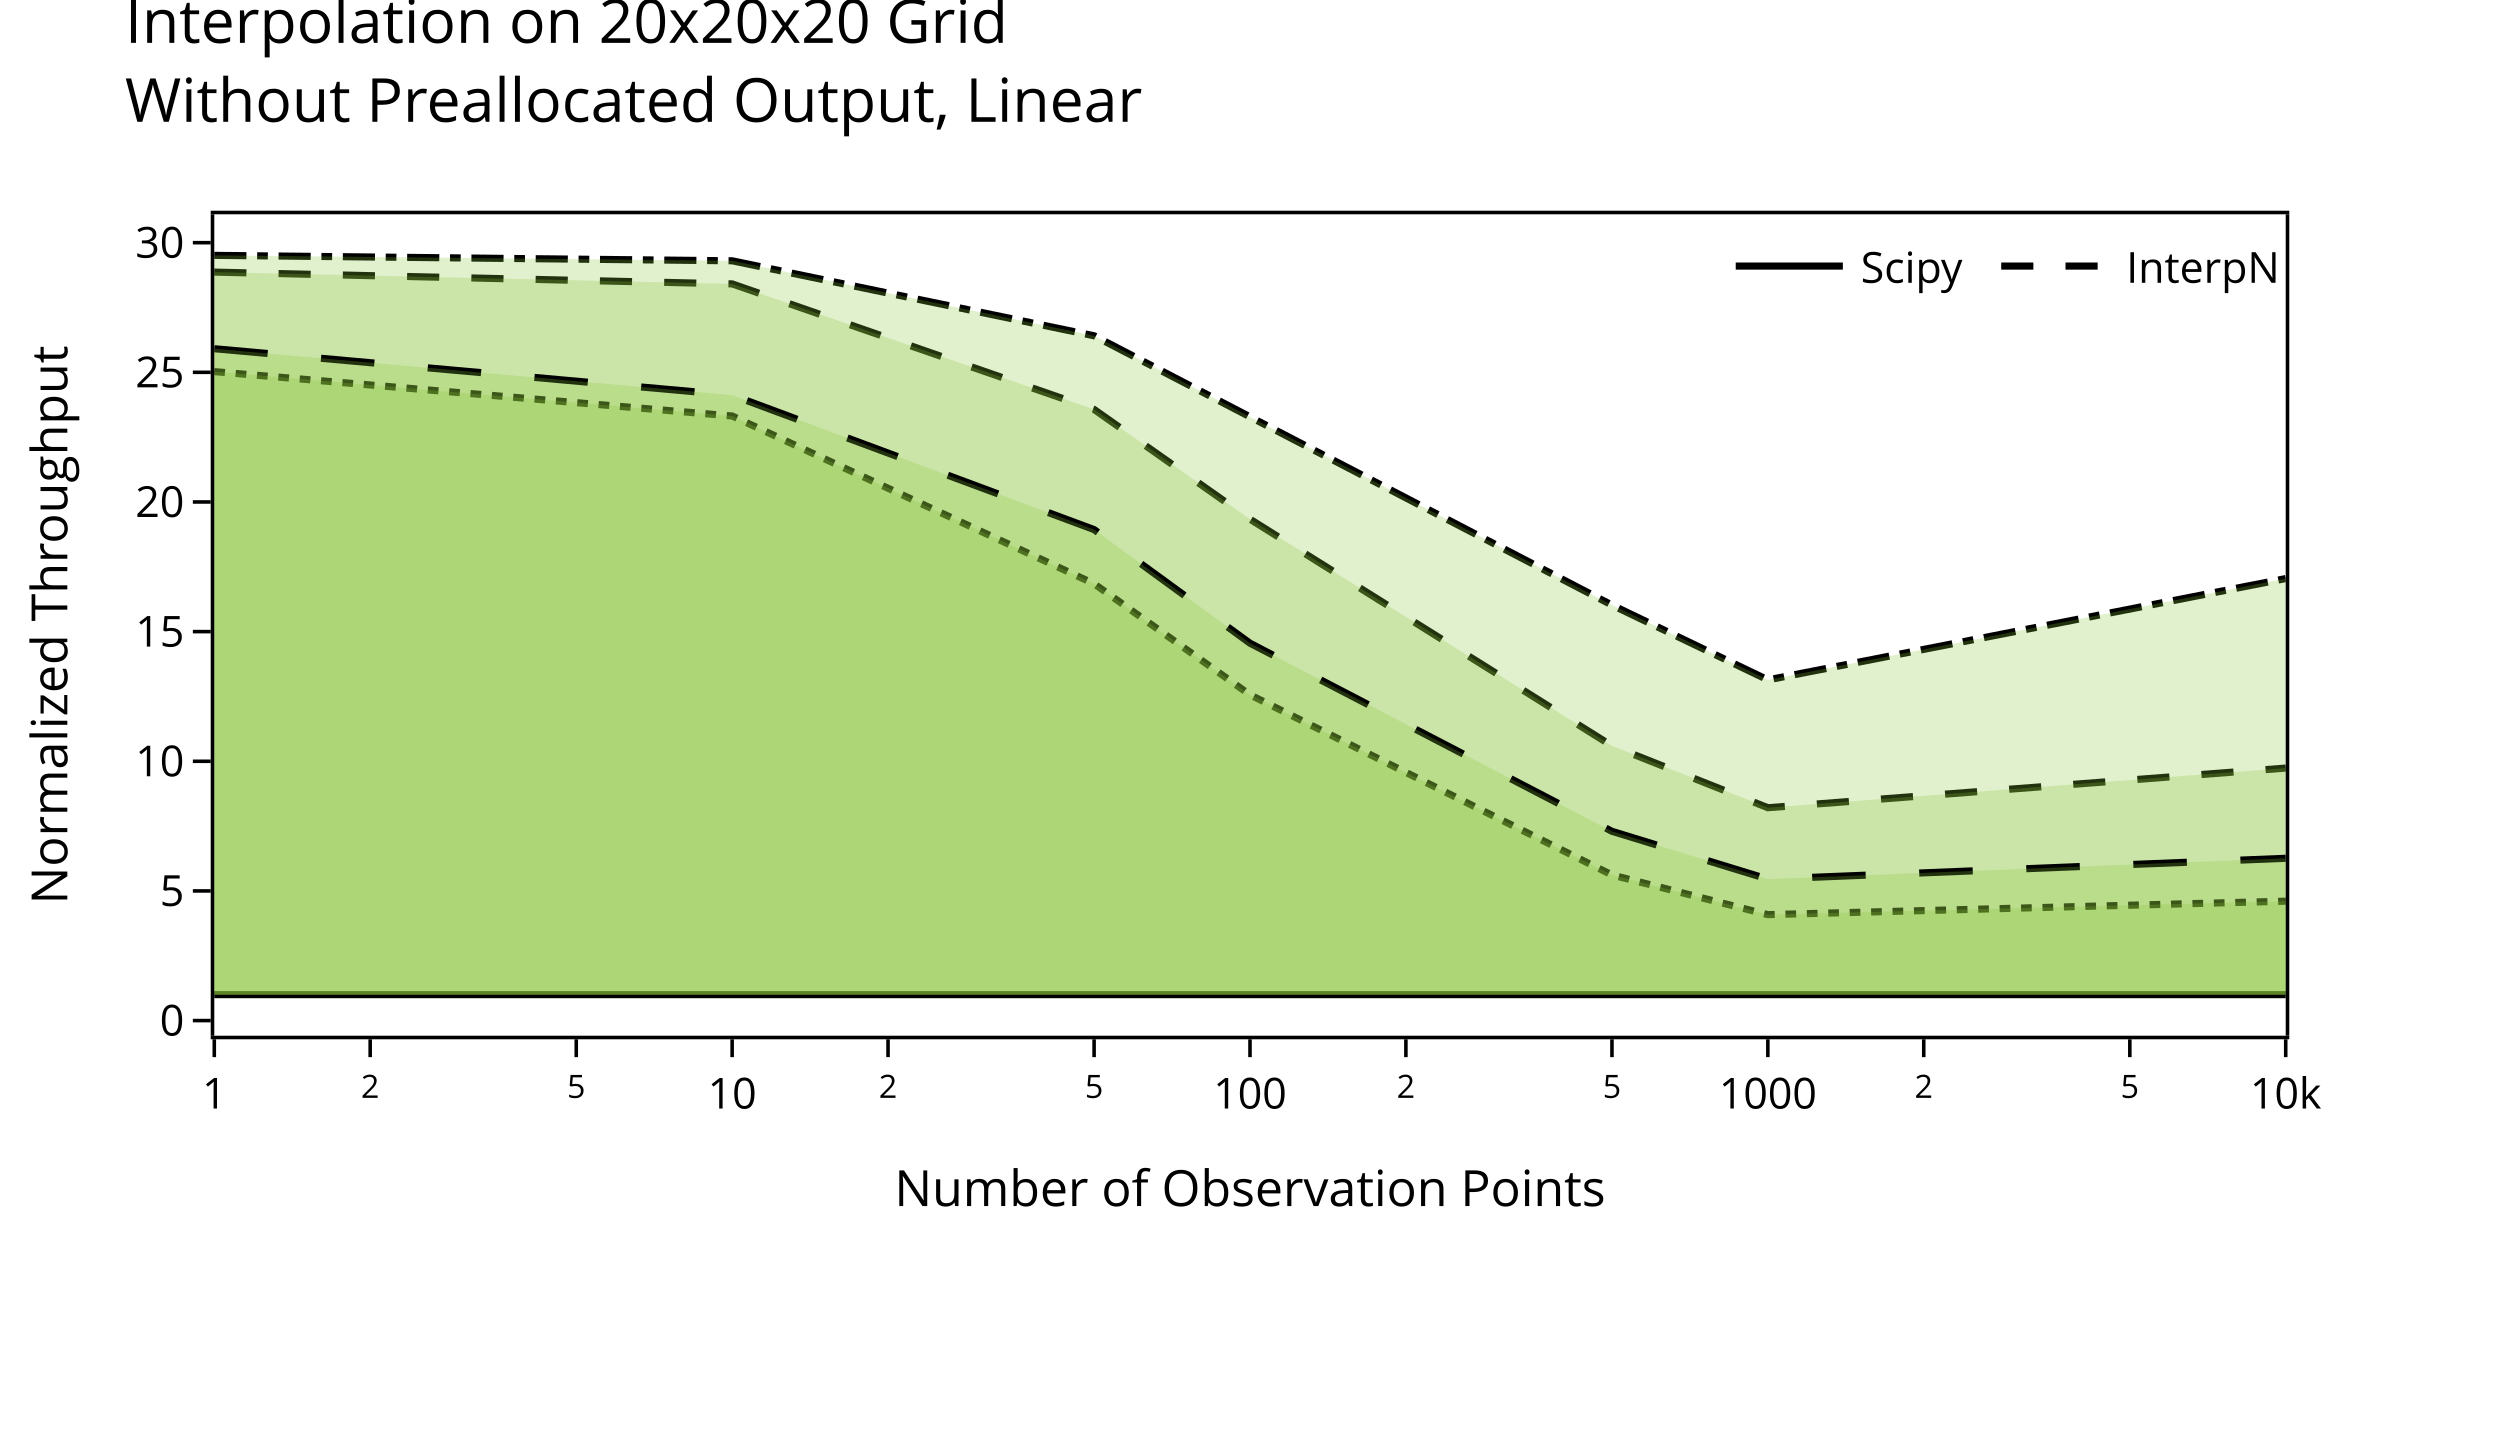
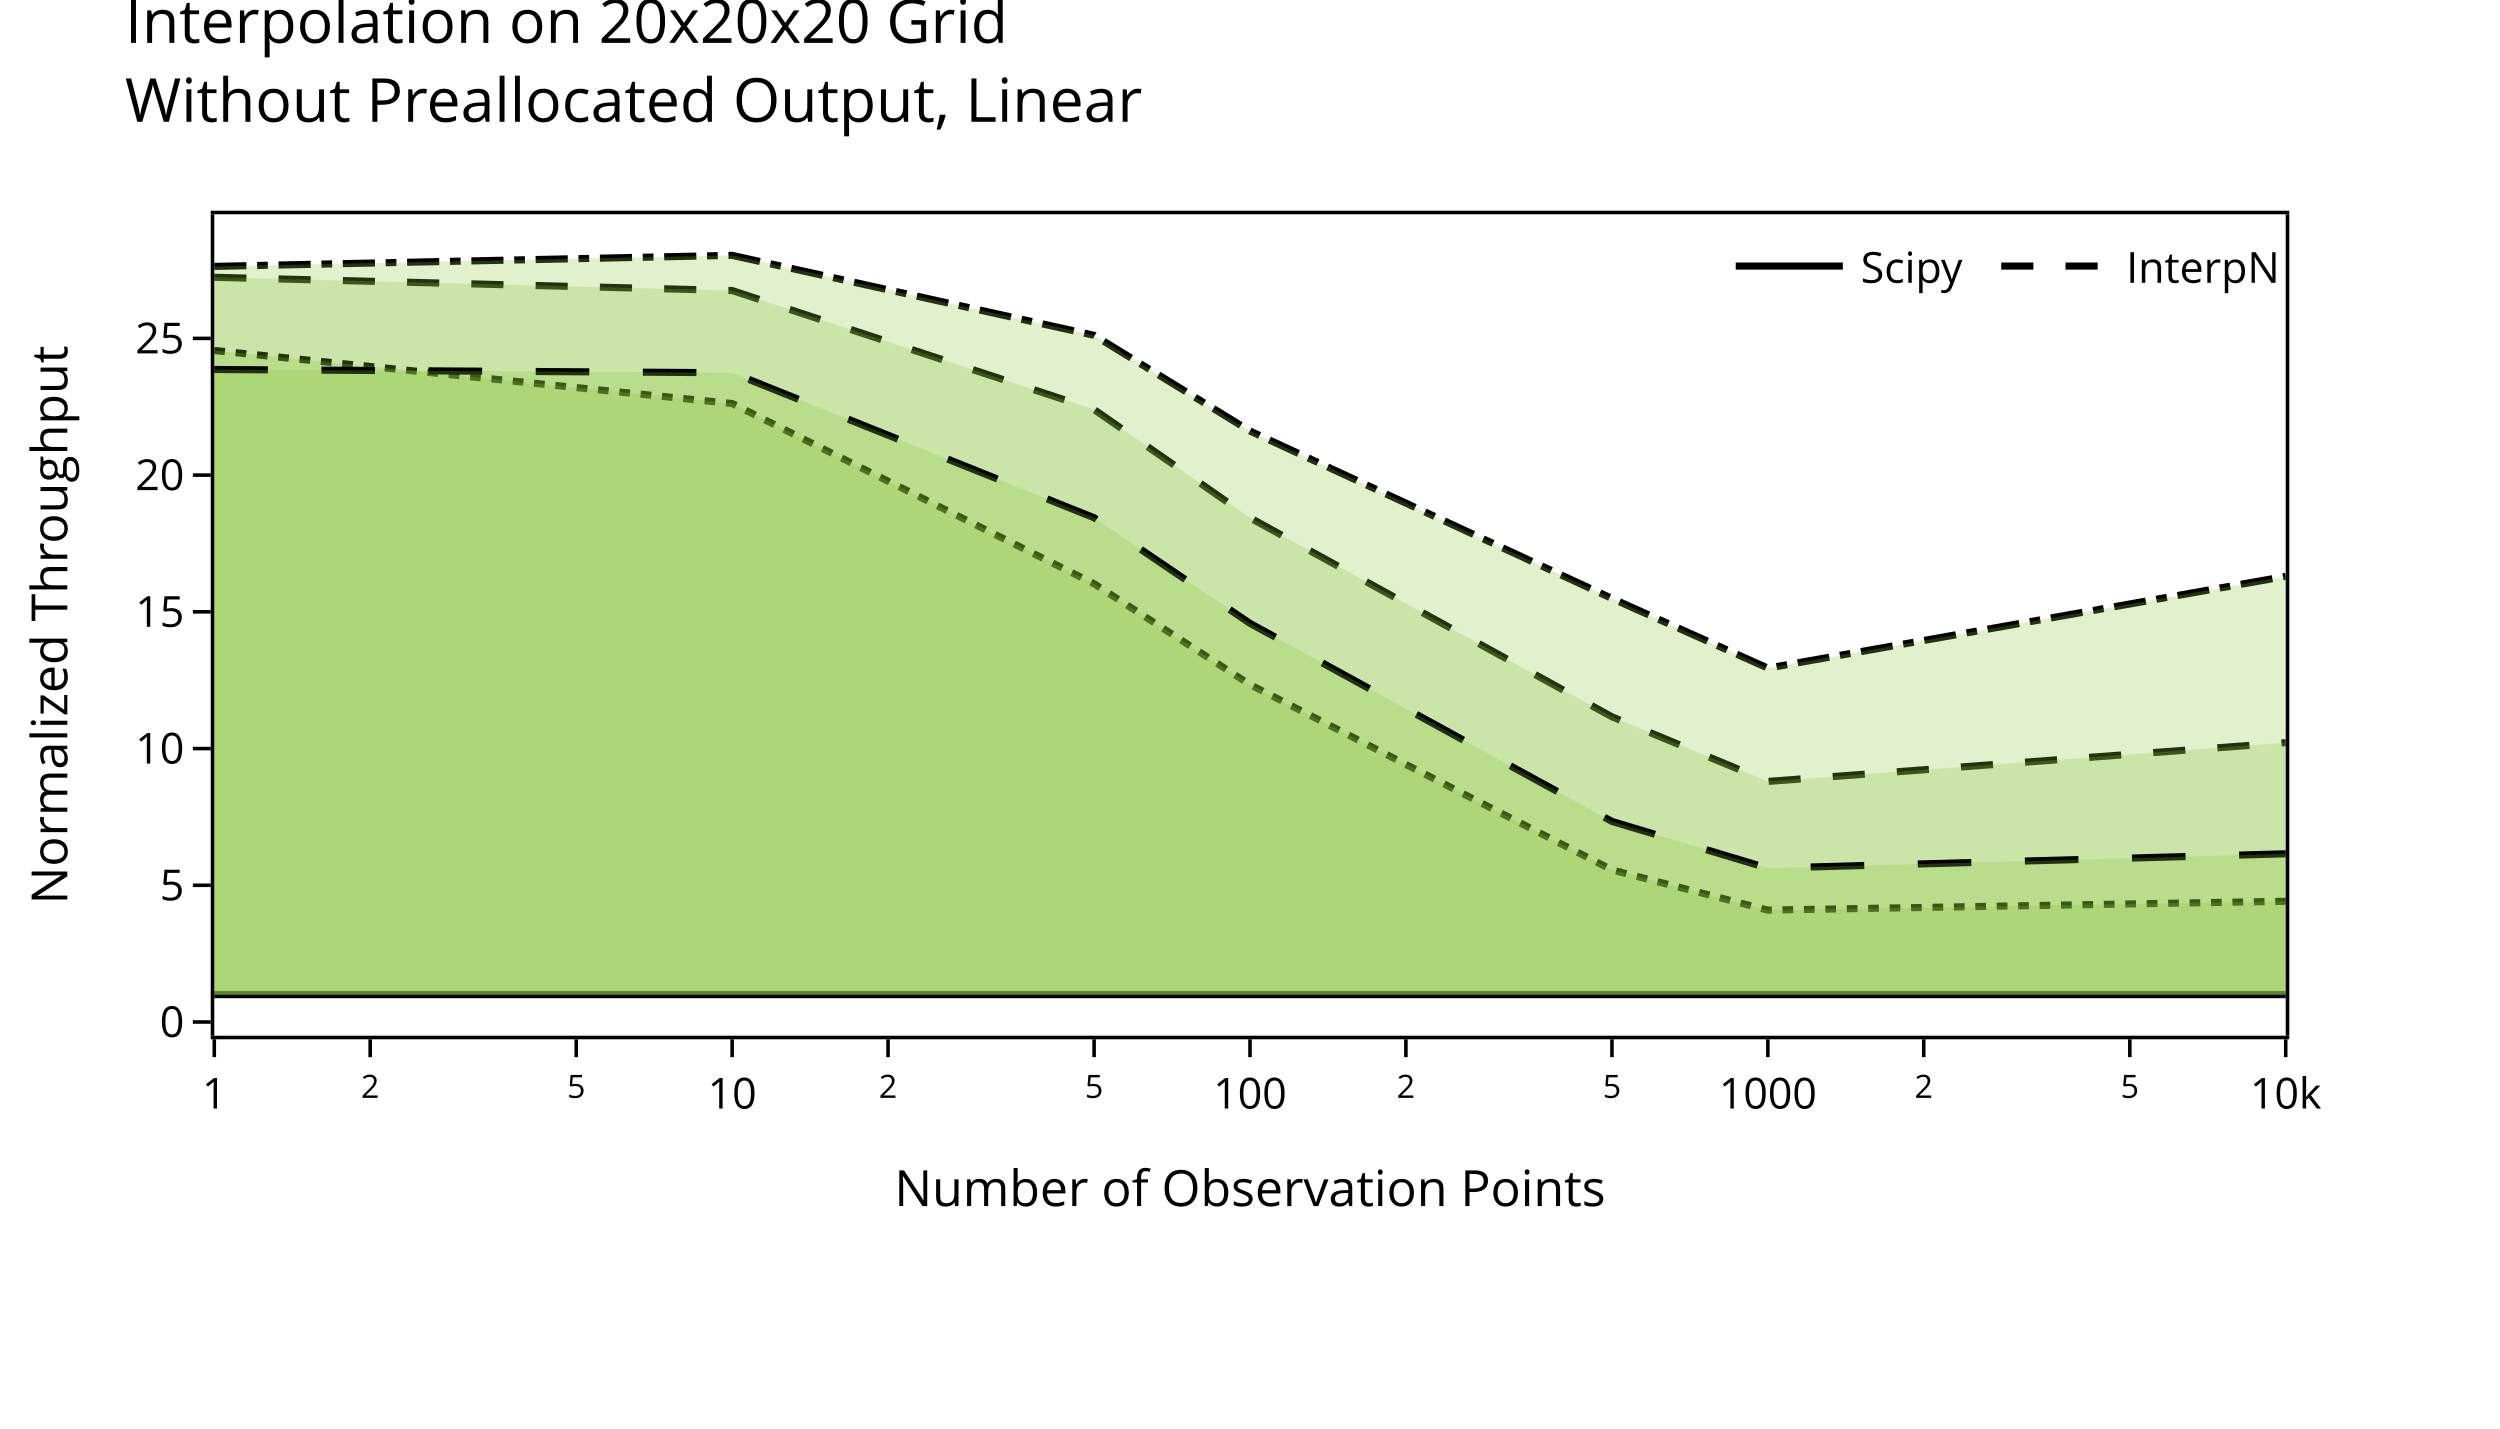
<svg xmlns="http://www.w3.org/2000/svg" class="main-svg" width="700" height="400" style="" viewBox="0 0 700 400">
  <rect x="0" y="0" width="700" height="400" style="fill: rgb(0, 0, 0); fill-opacity: 0;" />
-   <defs id="defs-7f10ee">
+   <defs id="defs-4ec463">
    <g class="clips">
-       <clipPath id="clip7f10eexyplot" class="plotclip">
+       <clipPath id="clip4ec463xyplot" class="plotclip">
        <rect width="580" height="230" />
      </clipPath>
-       <clipPath class="axesclip" id="clip7f10eex">
+       <clipPath class="axesclip" id="clip4ec463x">
        <rect x="60" y="0" width="580" height="400" />
      </clipPath>
-       <clipPath class="axesclip" id="clip7f10eey">
+       <clipPath class="axesclip" id="clip4ec463y">
        <rect x="0" y="60" width="700" height="230" />
      </clipPath>
-       <clipPath class="axesclip" id="clip7f10eexy">
+       <clipPath class="axesclip" id="clip4ec463xy">
        <rect x="60" y="60" width="580" height="230" />
      </clipPath>
    </g>
    <g class="gradients" />
    <g class="patterns" />
  </defs>
  <g class="bglayer">
    <rect class="bg" x="60" y="60" width="580" height="230" style="fill: rgb(0, 0, 0); fill-opacity: 0; stroke-width: 0;" />
  </g>
  <g class="layer-below">
    <g class="imagelayer" />
    <g class="shapelayer" />
  </g>
  <g class="cartesianlayer">
    <g class="subplot xy">
      <g class="layer-subplot">
        <g class="shapelayer" />
        <g class="imagelayer" />
      </g>
      <g class="minor-gridlayer">
        <g class="x" />
        <g class="y" />
      </g>
      <g class="gridlayer">
        <g class="x" />
        <g class="y" />
      </g>
      <g class="zerolinelayer" />
      <g class="layer-between">
        <g class="shapelayer" />
        <g class="imagelayer" />
      </g>
      <path class="xlines-below" />
      <path class="ylines-below" />
      <g class="overlines-below" />
      <g class="xaxislayer-below" />
      <g class="yaxislayer-below" />
      <g class="overaxes-below" />
      <g class="overplot">
-         <g class="xy" transform="translate(60,60)" clip-path="url(#clip7f10eexyplot)">
+         <g class="xy" transform="translate(60,60)" clip-path="url(#clip4ec463xyplot)">
          <g class="scatterlayer mlayer">
-             <g class="trace scatter traced2e40f" style="stroke-miterlimit: 2; opacity: 1;">
+             <g class="trace scatter trace748dff" style="stroke-miterlimit: 2; opacity: 1;">
              <g class="fills" />
              <g class="errorbars" />
              <g class="lines">
                <path class="js-line" d="M0,218.5L580,218.5" style="vector-effect: none; fill: none; stroke: rgb(0, 0, 0); stroke-opacity: 1; stroke-width: 2px; opacity: 1;" />
              </g>
              <g class="points" />
              <g class="text" />
            </g>
-             <g class="trace scatter trace82d2cf" style="stroke-miterlimit: 2; opacity: 1;">
-               <g class="fills" />
-               <g class="errorbars" />
-               <g class="lines">
-                 <path class="js-line" d="M0,16.19L145,19.49L246.35,54.64L290,85.37L391.35,148.84L435,166.16L580,155.06" style="vector-effect: none; fill: none; stroke: rgb(0, 0, 0); stroke-opacity: 1; stroke-dasharray: 9px, 9px; stroke-width: 2px; opacity: 1;" />
-               </g>
-               <g class="points" />
-               <g class="text" />
-             </g>
-             <g class="trace scatter trace28a74c" style="stroke-miterlimit: 2; opacity: 1;">
+             <g class="trace scatter tracea594fa" style="stroke-miterlimit: 2; opacity: 1;">
+               <g class="fills" />
+               <g class="errorbars" />
+               <g class="lines">
+                 <path class="js-line" d="M0,17.64L145,21.35L246.35,54.67L290,84.98L391.35,140.71L435,158.8L580,147.95" style="vector-effect: none; fill: none; stroke: rgb(0, 0, 0); stroke-opacity: 1; stroke-dasharray: 9px, 9px; stroke-width: 2px; opacity: 1;" />
+               </g>
+               <g class="points" />
+               <g class="text" />
+             </g>
+             <g class="trace scatter trace34ebca" style="stroke-miterlimit: 2; opacity: 1;">
              <g class="fills">
                <g>
-                   <path class="js-fill" d="M0,16.19L145,19.49L246.35,54.64L290,85.37L391.35,148.84L435,166.16L580,155.06L580,218.5L435,218.5L0,218.5Z" style="fill: rgb(139, 196, 59); fill-opacity: 0.25; stroke-width: 0;" />
+                   <path class="js-fill" d="M0,17.64L145,21.35L246.35,54.67L290,84.98L391.35,140.71L435,158.8L580,147.95L580,218.5L435,218.5L0,218.5Z" style="fill: rgb(139, 196, 59); fill-opacity: 0.25; stroke-width: 0;" />
                </g>
              </g>
              <g class="errorbars" />
              <g class="lines">
-                 <path class="js-line" d="M0,16.19L145,19.49L246.35,54.64L290,85.37L391.35,148.84L435,166.16L580,155.06L580,218.5L435,218.5L0,218.5" style="vector-effect: none; fill: none; stroke: rgb(0, 204, 150); stroke-opacity: 1; stroke-width: 0px; opacity: 1;" />
-               </g>
-               <g class="points" />
-               <g class="text" />
-             </g>
-             <g class="trace scatter trace7b8b63" style="stroke-miterlimit: 2; opacity: 1;">
-               <g class="fills" />
-               <g class="errorbars" />
-               <g class="lines">
-                 <path class="js-line" d="M0,44.05L145,56.48L246.35,103.46L290,134.55L391.35,184.99L435,196.1L580,192.33" style="vector-effect: none; fill: none; stroke: rgb(0, 0, 0); stroke-opacity: 1; stroke-dasharray: 3px, 3px; stroke-width: 2px; opacity: 1;" />
-               </g>
-               <g class="points" />
-               <g class="text" />
-             </g>
-             <g class="trace scatter tracefae883" style="stroke-miterlimit: 2; opacity: 1;">
+                 <path class="js-line" d="M0,17.64L145,21.35L246.35,54.67L290,84.98L391.35,140.71L435,158.8L580,147.95L580,218.5L435,218.5L0,218.5" style="vector-effect: none; fill: none; stroke: rgb(0, 204, 150); stroke-opacity: 1; stroke-width: 0px; opacity: 1;" />
+               </g>
+               <g class="points" />
+               <g class="text" />
+             </g>
+             <g class="trace scatter tracec0f14a" style="stroke-miterlimit: 2; opacity: 1;">
+               <g class="fills" />
+               <g class="errorbars" />
+               <g class="lines">
+                 <path class="js-line" d="M0,38.14L145,52.99L246.35,103.46L290,131.69L391.35,183.58L435,194.83L580,192.36" style="vector-effect: none; fill: none; stroke: rgb(0, 0, 0); stroke-opacity: 1; stroke-dasharray: 3px, 3px; stroke-width: 2px; opacity: 1;" />
+               </g>
+               <g class="points" />
+               <g class="text" />
+             </g>
+             <g class="trace scatter trace3c2ebf" style="stroke-miterlimit: 2; opacity: 1;">
              <g class="fills">
                <g>
-                   <path class="js-fill" d="M0,44.05L145,56.48L246.35,103.46L290,134.55L391.35,184.99L435,196.1L580,192.33L580,218.5L435,218.5L0,218.5Z" style="fill: rgb(139, 196, 59); fill-opacity: 0.25; stroke-width: 0;" />
+                   <path class="js-fill" d="M0,38.14L145,52.99L246.35,103.46L290,131.69L391.35,183.58L435,194.83L580,192.36L580,218.5L435,218.5L0,218.5Z" style="fill: rgb(139, 196, 59); fill-opacity: 0.25; stroke-width: 0;" />
                </g>
              </g>
              <g class="errorbars" />
              <g class="lines">
-                 <path class="js-line" d="M0,44.05L145,56.48L246.35,103.46L290,134.55L391.35,184.99L435,196.1L580,192.33L580,218.5L435,218.5L0,218.5" style="vector-effect: none; fill: none; stroke: rgb(255, 161, 90); stroke-opacity: 1; stroke-width: 0px; opacity: 1;" />
-               </g>
-               <g class="points" />
-               <g class="text" />
-             </g>
-             <g class="trace scatter trace2ab201" style="stroke-miterlimit: 2; opacity: 1;">
-               <g class="fills" />
-               <g class="errorbars" />
-               <g class="lines">
-                 <path class="js-line" d="M0,11.5L145,13.02L246.35,34.02L391.35,109.42L435,130.37L580,102" style="vector-effect: none; fill: none; stroke: rgb(0, 0, 0); stroke-opacity: 1; stroke-dasharray: 9px, 3px, 3px, 3px; stroke-width: 2px; opacity: 1;" />
-               </g>
-               <g class="points" />
-               <g class="text" />
-             </g>
-             <g class="trace scatter trace47b23a" style="stroke-miterlimit: 2; opacity: 1;">
+                 <path class="js-line" d="M0,38.14L145,52.99L246.35,103.46L290,131.69L391.35,183.58L435,194.83L580,192.36L580,218.5L435,218.5L0,218.5" style="vector-effect: none; fill: none; stroke: rgb(255, 161, 90); stroke-opacity: 1; stroke-width: 0px; opacity: 1;" />
+               </g>
+               <g class="points" />
+               <g class="text" />
+             </g>
+             <g class="trace scatter trace935f21" style="stroke-miterlimit: 2; opacity: 1;">
+               <g class="fills" />
+               <g class="errorbars" />
+               <g class="lines">
+                 <path class="js-line" d="M0,14.59L145,11.5L246.35,33.89L290,60.69L391.35,107.57L435,127.07L580,101.38" style="vector-effect: none; fill: none; stroke: rgb(0, 0, 0); stroke-opacity: 1; stroke-dasharray: 9px, 3px, 3px, 3px; stroke-width: 2px; opacity: 1;" />
+               </g>
+               <g class="points" />
+               <g class="text" />
+             </g>
+             <g class="trace scatter tracea2ad77" style="stroke-miterlimit: 2; opacity: 1;">
              <g class="fills">
                <g>
-                   <path class="js-fill" d="M0,11.5L145,13.02L246.35,34.02L391.35,109.42L435,130.37L580,102L580,218.5L0,218.5Z" style="fill: rgb(139, 196, 59); fill-opacity: 0.25; stroke-width: 0;" />
+                   <path class="js-fill" d="M0,14.59L145,11.5L246.35,33.89L290,60.69L391.35,107.57L435,127.07L580,101.38L580,218.5L435,218.5L0,218.5Z" style="fill: rgb(139, 196, 59); fill-opacity: 0.25; stroke-width: 0;" />
                </g>
              </g>
              <g class="errorbars" />
              <g class="lines">
-                 <path class="js-line" d="M0,11.5L145,13.02L246.35,34.02L391.35,109.42L435,130.37L580,102L580,218.5L0,218.5" style="vector-effect: none; fill: none; stroke: rgb(255, 102, 146); stroke-opacity: 1; stroke-width: 0px; opacity: 1;" />
-               </g>
-               <g class="points" />
-               <g class="text" />
-             </g>
-             <g class="trace scatter tracef9a8d7" style="stroke-miterlimit: 2; opacity: 1;">
-               <g class="fills" />
-               <g class="errorbars" />
-               <g class="lines">
-                 <path class="js-line" d="M0,37.64L145,50.64L246.35,88.29L290,120.1L391.35,172.77L435,186.15L580,180.32" style="vector-effect: none; fill: none; stroke: rgb(0, 0, 0); stroke-opacity: 1; stroke-dasharray: 15px, 15px; stroke-width: 2px; opacity: 1;" />
-               </g>
-               <g class="points" />
-               <g class="text" />
-             </g>
-             <g class="trace scatter trace9d8d76" style="stroke-miterlimit: 2; opacity: 1;">
+                 <path class="js-line" d="M0,14.59L145,11.5L246.35,33.89L290,60.69L391.35,107.57L435,127.07L580,101.38L580,218.5L435,218.5L0,218.5" style="vector-effect: none; fill: none; stroke: rgb(255, 102, 146); stroke-opacity: 1; stroke-width: 0px; opacity: 1;" />
+               </g>
+               <g class="points" />
+               <g class="text" />
+             </g>
+             <g class="trace scatter traced64afb" style="stroke-miterlimit: 2; opacity: 1;">
+               <g class="fills" />
+               <g class="errorbars" />
+               <g class="lines">
+                 <path class="js-line" d="M0,43.46L145,44.37L246.35,84.98L290,114.54L391.35,170L435,183.09L580,179.06" style="vector-effect: none; fill: none; stroke: rgb(0, 0, 0); stroke-opacity: 1; stroke-dasharray: 15px, 15px; stroke-width: 2px; opacity: 1;" />
+               </g>
+               <g class="points" />
+               <g class="text" />
+             </g>
+             <g class="trace scatter trace14450c" style="stroke-miterlimit: 2; opacity: 1;">
              <g class="fills">
                <g>
-                   <path class="js-fill" d="M0,37.64L145,50.64L246.35,88.29L290,120.1L391.35,172.77L435,186.15L580,180.32L580,218.5L435,218.5L0,218.5Z" style="fill: rgb(139, 196, 59); fill-opacity: 0.25; stroke-width: 0;" />
+                   <path class="js-fill" d="M0,43.46L145,44.37L246.35,84.98L290,114.54L391.35,170L435,183.09L580,179.06L580,218.5L435,218.5L0,218.5Z" style="fill: rgb(139, 196, 59); fill-opacity: 0.25; stroke-width: 0;" />
                </g>
              </g>
              <g class="errorbars" />
              <g class="lines">
-                 <path class="js-line" d="M0,37.64L145,50.64L246.35,88.29L290,120.1L391.35,172.77L435,186.15L580,180.32L580,218.5L435,218.5L0,218.5" style="vector-effect: none; fill: none; stroke: rgb(255, 151, 255); stroke-opacity: 1; stroke-width: 0px; opacity: 1;" />
+                 <path class="js-line" d="M0,43.46L145,44.37L246.35,84.98L290,114.54L391.35,170L435,183.09L580,179.06L580,218.5L435,218.5L0,218.5" style="vector-effect: none; fill: none; stroke: rgb(255, 151, 255); stroke-opacity: 1; stroke-width: 0px; opacity: 1;" />
              </g>
              <g class="points" />
              <g class="text" />
            </g>
          </g>
        </g>
      </g>
      <path class="xlines-above crisp" d="M59,290.5H641M59,59.5H641" style="fill: none; stroke-width: 1px; stroke: rgb(0, 0, 0); stroke-opacity: 1;" />
      <path class="ylines-above crisp" d="M59.5,60V290M640.5,60V290" style="fill: none; stroke-width: 1px; stroke: rgb(0, 0, 0); stroke-opacity: 1;" />
      <g class="overlines-above" />
      <g class="xaxislayer-above">
        <path class="xtick ticks crisp" d="M0,291v5" transform="translate(60,0)" style="stroke: rgb(0, 0, 0); stroke-opacity: 1; stroke-width: 1px;" />
        <path class="xtick ticks crisp" d="M0,291v5" transform="translate(103.65,0)" style="stroke: rgb(0, 0, 0); stroke-opacity: 1; stroke-width: 1px;" />
        <path class="xtick ticks crisp" d="M0,291v5" transform="translate(161.35,0)" style="stroke: rgb(0, 0, 0); stroke-opacity: 1; stroke-width: 1px;" />
        <path class="xtick ticks crisp" d="M0,291v5" transform="translate(205,0)" style="stroke: rgb(0, 0, 0); stroke-opacity: 1; stroke-width: 1px;" />
        <path class="xtick ticks crisp" d="M0,291v5" transform="translate(248.65,0)" style="stroke: rgb(0, 0, 0); stroke-opacity: 1; stroke-width: 1px;" />
        <path class="xtick ticks crisp" d="M0,291v5" transform="translate(306.35,0)" style="stroke: rgb(0, 0, 0); stroke-opacity: 1; stroke-width: 1px;" />
        <path class="xtick ticks crisp" d="M0,291v5" transform="translate(350,0)" style="stroke: rgb(0, 0, 0); stroke-opacity: 1; stroke-width: 1px;" />
        <path class="xtick ticks crisp" d="M0,291v5" transform="translate(393.65,0)" style="stroke: rgb(0, 0, 0); stroke-opacity: 1; stroke-width: 1px;" />
        <path class="xtick ticks crisp" d="M0,291v5" transform="translate(451.35,0)" style="stroke: rgb(0, 0, 0); stroke-opacity: 1; stroke-width: 1px;" />
        <path class="xtick ticks crisp" d="M0,291v5" transform="translate(495,0)" style="stroke: rgb(0, 0, 0); stroke-opacity: 1; stroke-width: 1px;" />
        <path class="xtick ticks crisp" d="M0,291v5" transform="translate(538.65,0)" style="stroke: rgb(0, 0, 0); stroke-opacity: 1; stroke-width: 1px;" />
        <path class="xtick ticks crisp" d="M0,291v5" transform="translate(596.35,0)" style="stroke: rgb(0, 0, 0); stroke-opacity: 1; stroke-width: 1px;" />
        <path class="xtick ticks crisp" d="M0,291v5" transform="translate(640,0)" style="stroke: rgb(0, 0, 0); stroke-opacity: 1; stroke-width: 1px;" />
        <g class="xtick">
          <text text-anchor="middle" x="0" y="310.4" transform="translate(60,0)" style="font-family: 'Open Sans', verdana, arial, sans-serif; font-size: 12px; fill: rgb(0, 0, 0); fill-opacity: 1; white-space: pre; opacity: 1;">1</text>
        </g>
        <g class="xtick">
          <text text-anchor="middle" x="0" y="307.4" style="font-family: 'Open Sans', verdana, arial, sans-serif; font-size: 9px; fill: rgb(0, 0, 0); fill-opacity: 1; white-space: pre; opacity: 1;" transform="translate(103.65,0)">2</text>
        </g>
        <g class="xtick">
          <text text-anchor="middle" x="0" y="307.4" style="font-family: 'Open Sans', verdana, arial, sans-serif; font-size: 9px; fill: rgb(0, 0, 0); fill-opacity: 1; white-space: pre; opacity: 1;" transform="translate(161.35,0)">5</text>
        </g>
        <g class="xtick">
          <text text-anchor="middle" x="0" y="310.4" style="font-family: 'Open Sans', verdana, arial, sans-serif; font-size: 12px; fill: rgb(0, 0, 0); fill-opacity: 1; white-space: pre; opacity: 1;" transform="translate(205,0)">10</text>
        </g>
        <g class="xtick">
          <text text-anchor="middle" x="0" y="307.4" style="font-family: 'Open Sans', verdana, arial, sans-serif; font-size: 9px; fill: rgb(0, 0, 0); fill-opacity: 1; white-space: pre; opacity: 1;" transform="translate(248.65,0)">2</text>
        </g>
        <g class="xtick">
          <text text-anchor="middle" x="0" y="307.4" style="font-family: 'Open Sans', verdana, arial, sans-serif; font-size: 9px; fill: rgb(0, 0, 0); fill-opacity: 1; white-space: pre; opacity: 1;" transform="translate(306.35,0)">5</text>
        </g>
        <g class="xtick">
          <text text-anchor="middle" x="0" y="310.4" style="font-family: 'Open Sans', verdana, arial, sans-serif; font-size: 12px; fill: rgb(0, 0, 0); fill-opacity: 1; white-space: pre; opacity: 1;" transform="translate(350,0)">100</text>
        </g>
        <g class="xtick">
          <text text-anchor="middle" x="0" y="307.4" style="font-family: 'Open Sans', verdana, arial, sans-serif; font-size: 9px; fill: rgb(0, 0, 0); fill-opacity: 1; white-space: pre; opacity: 1;" transform="translate(393.65,0)">2</text>
        </g>
        <g class="xtick">
          <text text-anchor="middle" x="0" y="307.4" style="font-family: 'Open Sans', verdana, arial, sans-serif; font-size: 9px; fill: rgb(0, 0, 0); fill-opacity: 1; white-space: pre; opacity: 1;" transform="translate(451.35,0)">5</text>
        </g>
        <g class="xtick">
          <text text-anchor="middle" x="0" y="310.4" style="font-family: 'Open Sans', verdana, arial, sans-serif; font-size: 12px; fill: rgb(0, 0, 0); fill-opacity: 1; white-space: pre; opacity: 1;" transform="translate(495,0)">1000</text>
        </g>
        <g class="xtick">
          <text text-anchor="middle" x="0" y="307.4" style="font-family: 'Open Sans', verdana, arial, sans-serif; font-size: 9px; fill: rgb(0, 0, 0); fill-opacity: 1; white-space: pre; opacity: 1;" transform="translate(538.65,0)">2</text>
        </g>
        <g class="xtick">
          <text text-anchor="middle" x="0" y="307.4" style="font-family: 'Open Sans', verdana, arial, sans-serif; font-size: 9px; fill: rgb(0, 0, 0); fill-opacity: 1; white-space: pre; opacity: 1;" transform="translate(596.35,0)">5</text>
        </g>
        <g class="xtick">
          <text text-anchor="middle" x="0" y="310.4" style="font-family: 'Open Sans', verdana, arial, sans-serif; font-size: 12px; fill: rgb(0, 0, 0); fill-opacity: 1; white-space: pre; opacity: 1;" transform="translate(640,0)">10k</text>
        </g>
      </g>
      <g class="yaxislayer-above">
-         <path class="ytick ticks crisp" d="M59,0h-5" transform="translate(0,285.76)" style="stroke: rgb(0, 0, 0); stroke-opacity: 1; stroke-width: 1px;" />
-         <path class="ytick ticks crisp" d="M59,0h-5" transform="translate(0,249.46)" style="stroke: rgb(0, 0, 0); stroke-opacity: 1; stroke-width: 1px;" />
-         <path class="ytick ticks crisp" d="M59,0h-5" transform="translate(0,213.16)" style="stroke: rgb(0, 0, 0); stroke-opacity: 1; stroke-width: 1px;" />
-         <path class="ytick ticks crisp" d="M59,0h-5" transform="translate(0,176.85)" style="stroke: rgb(0, 0, 0); stroke-opacity: 1; stroke-width: 1px;" />
-         <path class="ytick ticks crisp" d="M59,0h-5" transform="translate(0,140.55)" style="stroke: rgb(0, 0, 0); stroke-opacity: 1; stroke-width: 1px;" />
-         <path class="ytick ticks crisp" d="M59,0h-5" transform="translate(0,104.25)" style="stroke: rgb(0, 0, 0); stroke-opacity: 1; stroke-width: 1px;" />
-         <path class="ytick ticks crisp" d="M59,0h-5" transform="translate(0,67.95)" style="stroke: rgb(0, 0, 0); stroke-opacity: 1; stroke-width: 1px;" />
-         <g class="ytick">
-           <text text-anchor="end" x="51.6" y="4.2" transform="translate(0,285.76)" style="font-family: 'Open Sans', verdana, arial, sans-serif; font-size: 12px; fill: rgb(0, 0, 0); fill-opacity: 1; white-space: pre; opacity: 1;">0</text>
-         </g>
-         <g class="ytick">
-           <text text-anchor="end" x="51.6" y="4.2" style="font-family: 'Open Sans', verdana, arial, sans-serif; font-size: 12px; fill: rgb(0, 0, 0); fill-opacity: 1; white-space: pre; opacity: 1;" transform="translate(0,249.46)">5</text>
-         </g>
-         <g class="ytick">
-           <text text-anchor="end" x="51.6" y="4.2" style="font-family: 'Open Sans', verdana, arial, sans-serif; font-size: 12px; fill: rgb(0, 0, 0); fill-opacity: 1; white-space: pre; opacity: 1;" transform="translate(0,213.16)">10</text>
-         </g>
-         <g class="ytick">
-           <text text-anchor="end" x="51.6" y="4.2" style="font-family: 'Open Sans', verdana, arial, sans-serif; font-size: 12px; fill: rgb(0, 0, 0); fill-opacity: 1; white-space: pre; opacity: 1;" transform="translate(0,176.85)">15</text>
-         </g>
-         <g class="ytick">
-           <text text-anchor="end" x="51.6" y="4.2" style="font-family: 'Open Sans', verdana, arial, sans-serif; font-size: 12px; fill: rgb(0, 0, 0); fill-opacity: 1; white-space: pre; opacity: 1;" transform="translate(0,140.55)">20</text>
-         </g>
-         <g class="ytick">
-           <text text-anchor="end" x="51.6" y="4.2" style="font-family: 'Open Sans', verdana, arial, sans-serif; font-size: 12px; fill: rgb(0, 0, 0); fill-opacity: 1; white-space: pre; opacity: 1;" transform="translate(0,104.25)">25</text>
-         </g>
-         <g class="ytick">
-           <text text-anchor="end" x="51.6" y="4.2" style="font-family: 'Open Sans', verdana, arial, sans-serif; font-size: 12px; fill: rgb(0, 0, 0); fill-opacity: 1; white-space: pre; opacity: 1;" transform="translate(0,67.95)">30</text>
+         <path class="ytick ticks crisp" d="M59,0h-5" transform="translate(0,286.16)" style="stroke: rgb(0, 0, 0); stroke-opacity: 1; stroke-width: 1px;" />
+         <path class="ytick ticks crisp" d="M59,0h-5" transform="translate(0,247.88)" style="stroke: rgb(0, 0, 0); stroke-opacity: 1; stroke-width: 1px;" />
+         <path class="ytick ticks crisp" d="M59,0h-5" transform="translate(0,209.6)" style="stroke: rgb(0, 0, 0); stroke-opacity: 1; stroke-width: 1px;" />
+         <path class="ytick ticks crisp" d="M59,0h-5" transform="translate(0,171.31)" style="stroke: rgb(0, 0, 0); stroke-opacity: 1; stroke-width: 1px;" />
+         <path class="ytick ticks crisp" d="M59,0h-5" transform="translate(0,133.03)" style="stroke: rgb(0, 0, 0); stroke-opacity: 1; stroke-width: 1px;" />
+         <path class="ytick ticks crisp" d="M59,0h-5" transform="translate(0,94.75)" style="stroke: rgb(0, 0, 0); stroke-opacity: 1; stroke-width: 1px;" />
+         <g class="ytick">
+           <text text-anchor="end" x="51.6" y="4.2" transform="translate(0,286.16)" style="font-family: 'Open Sans', verdana, arial, sans-serif; font-size: 12px; fill: rgb(0, 0, 0); fill-opacity: 1; white-space: pre; opacity: 1;">0</text>
+         </g>
+         <g class="ytick">
+           <text text-anchor="end" x="51.6" y="4.2" style="font-family: 'Open Sans', verdana, arial, sans-serif; font-size: 12px; fill: rgb(0, 0, 0); fill-opacity: 1; white-space: pre; opacity: 1;" transform="translate(0,247.88)">5</text>
+         </g>
+         <g class="ytick">
+           <text text-anchor="end" x="51.6" y="4.2" style="font-family: 'Open Sans', verdana, arial, sans-serif; font-size: 12px; fill: rgb(0, 0, 0); fill-opacity: 1; white-space: pre; opacity: 1;" transform="translate(0,209.6)">10</text>
+         </g>
+         <g class="ytick">
+           <text text-anchor="end" x="51.6" y="4.2" style="font-family: 'Open Sans', verdana, arial, sans-serif; font-size: 12px; fill: rgb(0, 0, 0); fill-opacity: 1; white-space: pre; opacity: 1;" transform="translate(0,171.31)">15</text>
+         </g>
+         <g class="ytick">
+           <text text-anchor="end" x="51.6" y="4.2" style="font-family: 'Open Sans', verdana, arial, sans-serif; font-size: 12px; fill: rgb(0, 0, 0); fill-opacity: 1; white-space: pre; opacity: 1;" transform="translate(0,133.03)">20</text>
+         </g>
+         <g class="ytick">
+           <text text-anchor="end" x="51.6" y="4.2" style="font-family: 'Open Sans', verdana, arial, sans-serif; font-size: 12px; fill: rgb(0, 0, 0); fill-opacity: 1; white-space: pre; opacity: 1;" transform="translate(0,94.75)">25</text>
        </g>
      </g>
      <g class="overaxes-above" />
    </g>
  </g>
  <g class="polarlayer" />
  <g class="smithlayer" />
  <g class="ternarylayer" />
  <g class="geolayer" />
  <g class="funnelarealayer" />
  <g class="pielayer" />
  <g class="iciclelayer" />
  <g class="treemaplayer" />
  <g class="sunburstlayer" />
  <g class="glimages" />
-   <defs id="topdefs-7f10ee">
+   <defs id="topdefs-4ec463">
    <g class="clips" />
-     <clipPath id="legend7f10ee">
+     <clipPath id="legend4ec463">
      <rect width="159" height="29" x="0" y="0" />
    </clipPath>
  </defs>
  <g class="layer-above">
    <g class="imagelayer" />
    <g class="shapelayer" />
  </g>
  <g class="infolayer">
    <g class="legend" pointer-events="all" transform="translate(481,60)">
      <rect class="bg" shape-rendering="crispEdges" width="159" height="29" x="0" y="0" style="stroke: rgb(68, 68, 68); stroke-opacity: 1; fill: rgb(0, 0, 0); fill-opacity: 0; stroke-width: 0px;" />
-       <g class="scrollbox" transform="" clip-path="url(#legend7f10ee)">
+       <g class="scrollbox" transform="" clip-path="url(#legend4ec463)">
        <g class="groups">
          <g class="traces" transform="translate(0,14.5)" style="opacity: 1;">
            <text class="legendtext" text-anchor="start" x="40" y="4.68" style="font-family: 'Open Sans', verdana, arial, sans-serif; font-size: 12px; fill: rgb(0, 0, 0); fill-opacity: 1; white-space: pre;">Scipy</text>
            <g class="layers" style="opacity: 1;">
              <g class="legendfill" />
              <g class="legendlines">
                <path class="js-line" d="M5,0h30" style="fill: none; stroke: rgb(0, 0, 0); stroke-opacity: 1; stroke-width: 2px;" />
              </g>
              <g class="legendsymbols">
                <g class="legendpoints" />
              </g>
            </g>
            <rect class="legendtoggle" x="0" y="-9.5" width="71.844" height="19" style="fill: rgb(0, 0, 0); fill-opacity: 0;" />
          </g>
          <g class="traces" transform="translate(74.34375,14.5)" style="opacity: 1;">
            <text class="legendtext" text-anchor="start" x="40" y="4.68" style="font-family: 'Open Sans', verdana, arial, sans-serif; font-size: 12px; fill: rgb(0, 0, 0); fill-opacity: 1; white-space: pre;">InterpN</text>
            <g class="layers" style="opacity: 1;">
              <g class="legendfill" />
              <g class="legendlines">
                <path class="js-line" d="M5,0h30" style="fill: none; stroke: rgb(0, 0, 0); stroke-opacity: 1; stroke-dasharray: 9px, 9px; stroke-width: 2px;" />
              </g>
              <g class="legendsymbols">
                <g class="legendpoints" />
              </g>
            </g>
            <rect class="legendtoggle" x="0" y="-9.5" width="81.859" height="19" style="fill: rgb(0, 0, 0); fill-opacity: 0;" />
          </g>
        </g>
      </g>
      <rect class="scrollbar" rx="20" ry="3" width="0" height="0" x="0" y="0" style="fill: rgb(128, 139, 164); fill-opacity: 1;" />
    </g>
    <g class="g-gtitle">
      <text class="gtitle" x="35" y="12" text-anchor="start" dy="0.7em" style="opacity: 1; font-family: 'Open Sans', verdana, arial, sans-serif; font-size: 17px; fill: rgb(0, 0, 0); fill-opacity: 1; white-space: pre;">
        <tspan class="line" dy="0em" x="35" y="12">Interpolation on 20x20x20 Grid</tspan>
        <tspan class="line" dy="1.3em" x="35" y="12">Without Preallocated Output, Linear</tspan>
      </text>
    </g>
    <g class="g-xtitle">
      <text class="xtitle" x="350" y="337.706" text-anchor="middle" style="opacity: 1; font-family: 'Open Sans', verdana, arial, sans-serif; font-size: 14px; fill: rgb(0, 0, 0); fill-opacity: 1; white-space: pre;">Number of Observation Points</text>
    </g>
    <g class="g-ytitle">
      <text class="ytitle" transform="rotate(-90,18.85,175)" x="18.85" y="175" text-anchor="middle" style="opacity: 1; font-family: 'Open Sans', verdana, arial, sans-serif; font-size: 14px; fill: rgb(0, 0, 0); fill-opacity: 1; white-space: pre;">Normalized Throughput</text>
    </g>
  </g>
</svg>
